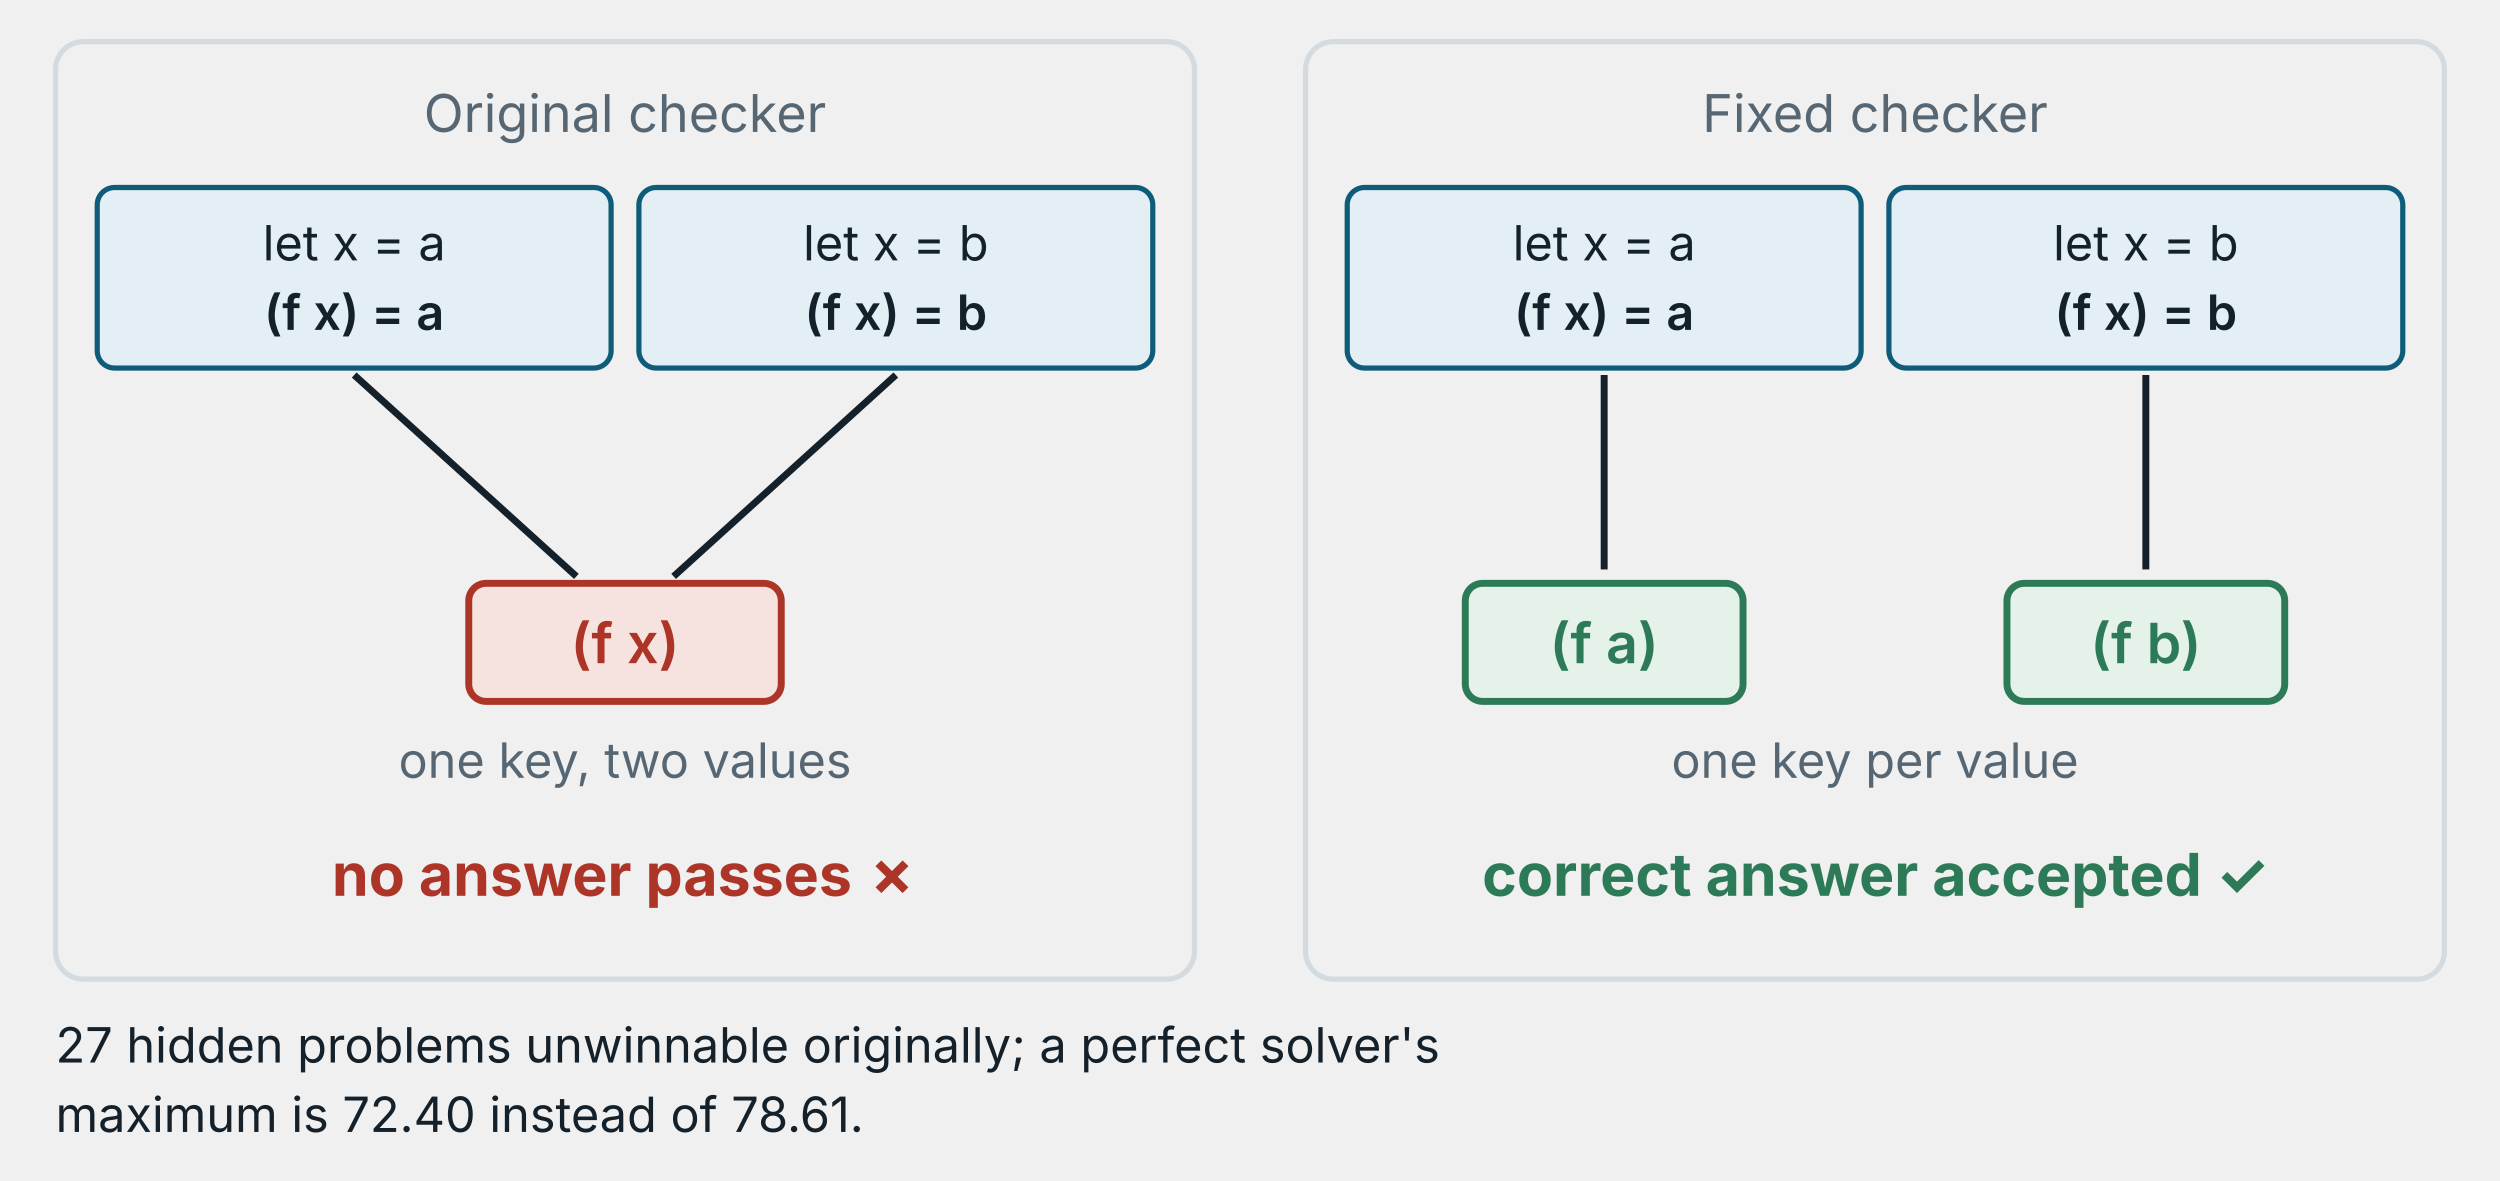
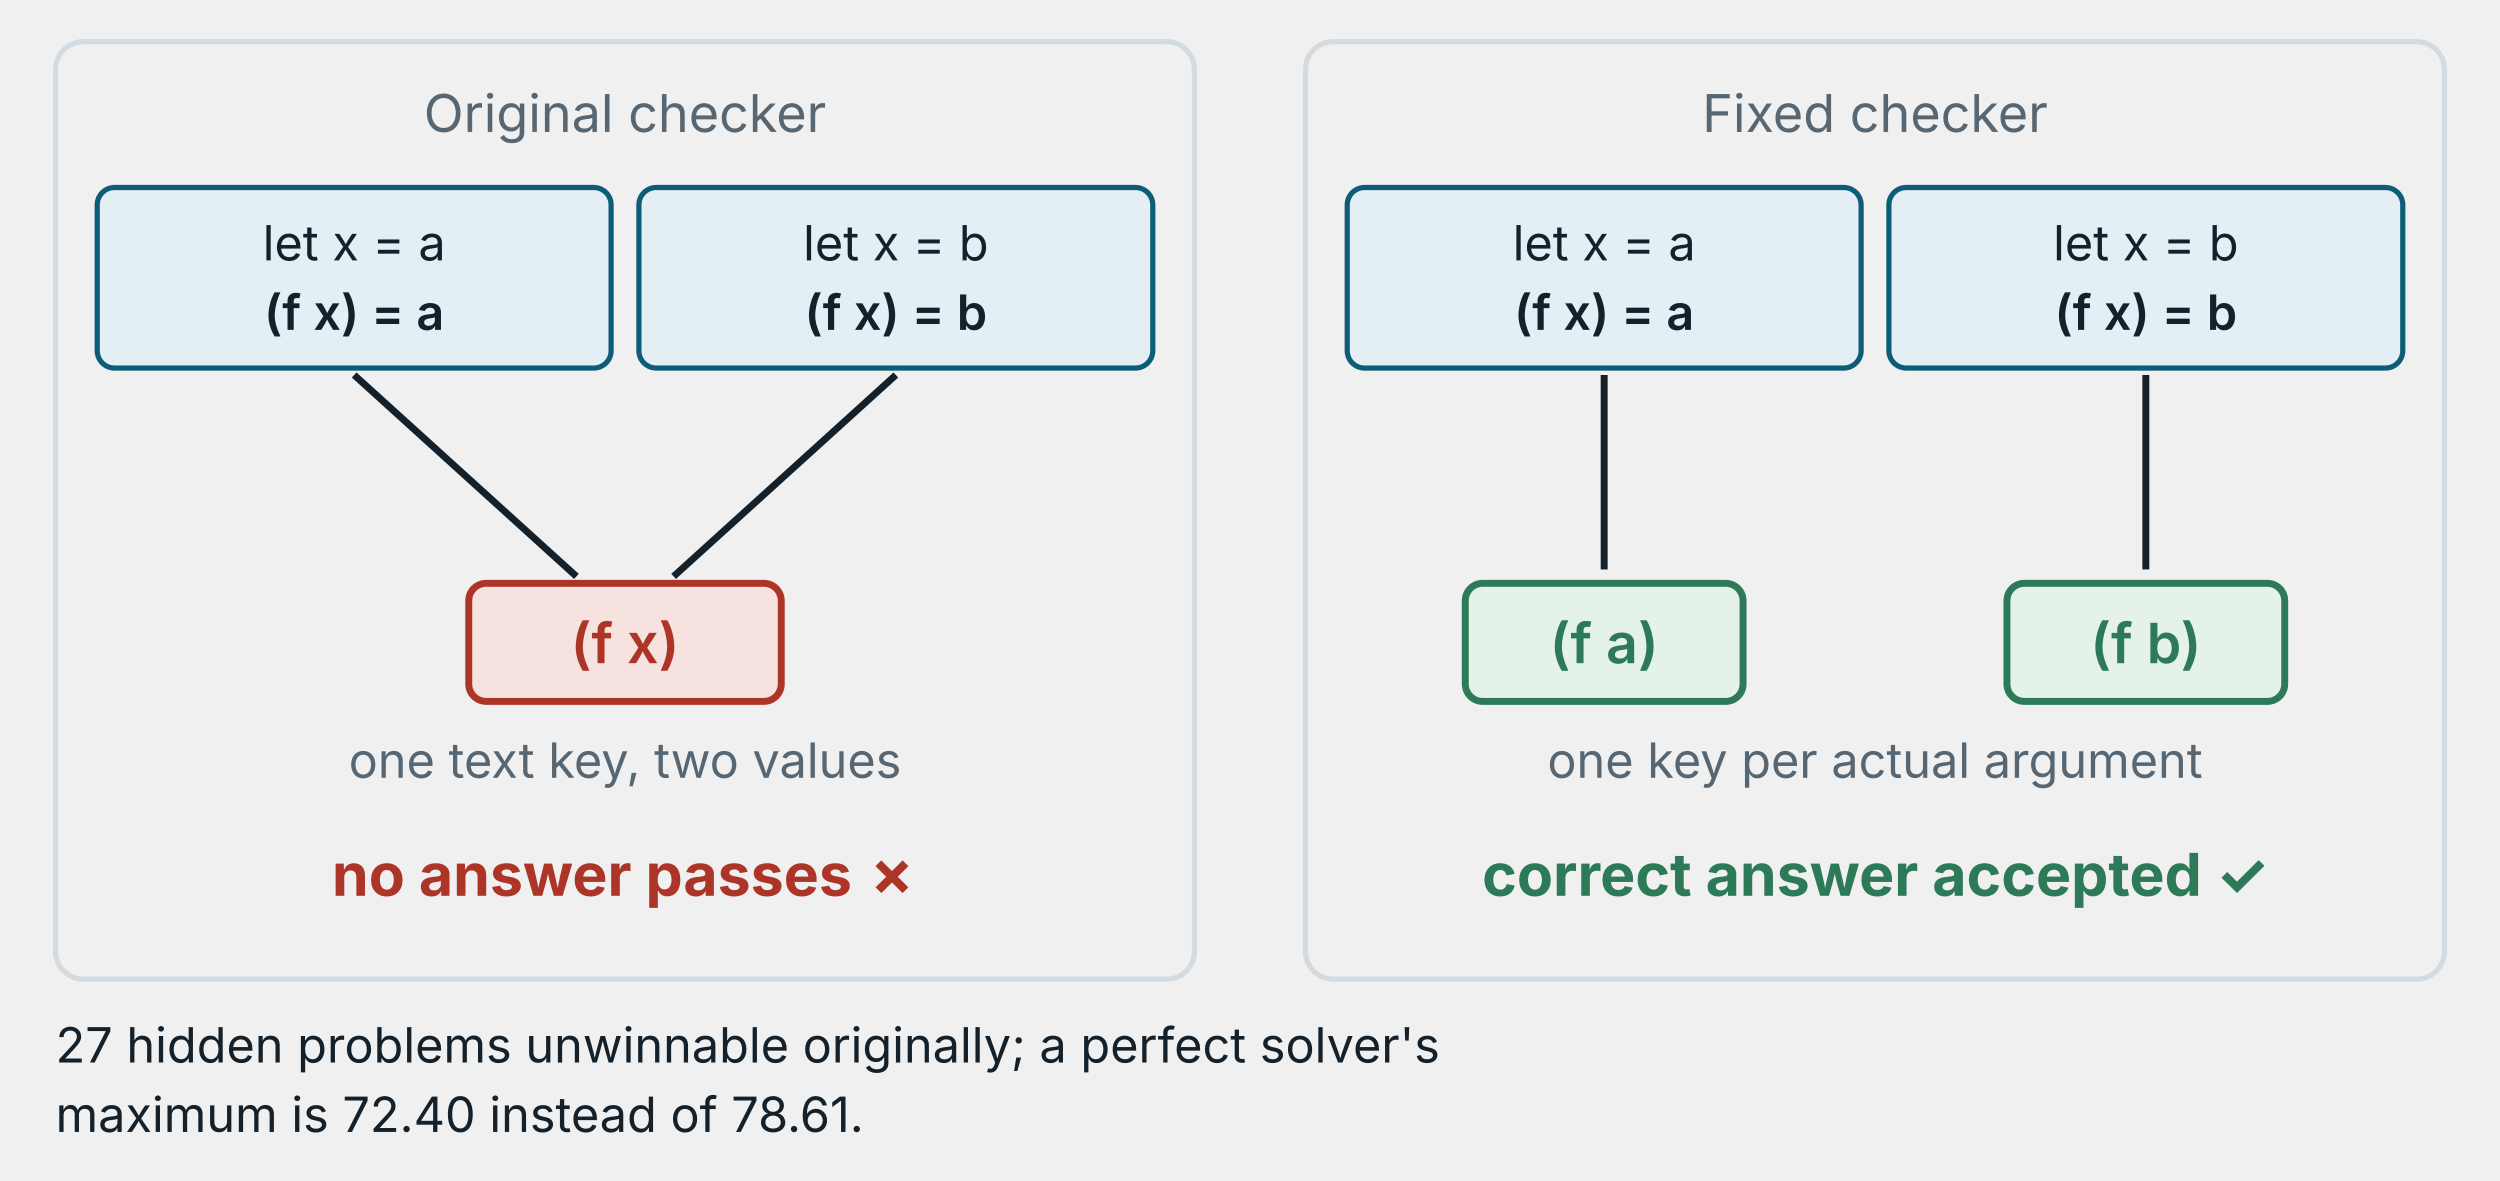
<svg xmlns="http://www.w3.org/2000/svg" viewBox="0 0 720 340" role="img">
  <style>
  .ink{fill:#14212b} .muted{fill:#566773} .rule{stroke:#d3dbe0} .bg{fill:#ffffff}
  .good{fill:#2c7a57} .bad{fill:#ad3528} .warn{fill:#9a6510} .acc{fill:#0f5c78}
  .goodS{stroke:#2c7a57} .badS{stroke:#ad3528} .accS{stroke:#0f5c78} .inkS{stroke:#14212b} .warnS{stroke:#9a6510}
  .goodBg{fill:#e4f2ea} .badBg{fill:#f6e2df} .warnBg{fill:#f6ecda} .accBg{fill:#e3eff4}
  text{font-family:"IBM Plex Sans",system-ui,-apple-system,"Segoe UI",sans-serif}
  @media (prefers-color-scheme: dark){
    .ink{fill:#e2e9ed} .muted{fill:#95a6b1} .rule{stroke:#2a3843} .bg{fill:#152029}
    .good{fill:#6cc79a} .bad{fill:#f08a7c} .warn{fill:#e0a64a} .acc{fill:#6cb6d3}
    .goodS{stroke:#6cc79a} .badS{stroke:#f08a7c} .accS{stroke:#6cb6d3} .inkS{stroke:#e2e9ed} .warnS{stroke:#e0a64a}
    .goodBg{fill:#15302a} .badBg{fill:#3a1f1c} .warnBg{fill:#352a16} .accBg{fill:#16303c}
  }
</style>
  <rect x="16" y="12" width="328" height="270" rx="8" fill="none" class="rule" stroke-width="1.5" />
  <text x="180" y="38" class="muted" font-size="15" text-anchor="middle" font-weight="400">Original checker</text>
  <rect x="28" y="54" width="148" height="52" rx="5" class="accBg" />
  <rect x="28" y="54" width="148" height="52" rx="5" fill="none" class="accS" stroke-width="1.5" />
  <text x="102" y="75" class="ink" font-size="14" text-anchor="middle" font-weight="400">let x = a</text>
  <text x="102" y="95" class="ink" font-size="14" text-anchor="middle" font-weight="600">(f x) = a</text>
  <rect x="184" y="54" width="148" height="52" rx="5" class="accBg" />
  <rect x="184" y="54" width="148" height="52" rx="5" fill="none" class="accS" stroke-width="1.5" />
  <text x="258" y="75" class="ink" font-size="14" text-anchor="middle" font-weight="400">let x = b</text>
  <text x="258" y="95" class="ink" font-size="14" text-anchor="middle" font-weight="600">(f x) = b</text>
  <path d="M102 108 L166 166 M258 108 L194 166" fill="none" class="inkS" stroke-width="2" />
  <rect x="135" y="168" width="90" height="34" rx="5" class="badBg" />
  <rect x="135" y="168" width="90" height="34" rx="5" fill="none" class="badS" stroke-width="2" />
  <text x="180" y="191" class="bad" font-size="16" text-anchor="middle" font-weight="600">(f x)</text>
-   <text x="180" y="224" class="muted" font-size="14" text-anchor="middle" font-weight="400">one key, two values</text>
+   <text x="180" y="224" class="muted" font-size="14" text-anchor="middle" font-weight="400">one text key, two values</text>
  <text x="180" y="258" class="bad" font-size="17" text-anchor="middle" font-weight="700">no answer passes ✗</text>
  <rect x="376" y="12" width="328" height="270" rx="8" fill="none" class="rule" stroke-width="1.5" />
  <text x="540" y="38" class="muted" font-size="15" text-anchor="middle" font-weight="400">Fixed checker</text>
  <rect x="388" y="54" width="148" height="52" rx="5" class="accBg" />
  <rect x="388" y="54" width="148" height="52" rx="5" fill="none" class="accS" stroke-width="1.5" />
  <text x="462" y="75" class="ink" font-size="14" text-anchor="middle" font-weight="400">let x = a</text>
  <text x="462" y="95" class="ink" font-size="14" text-anchor="middle" font-weight="600">(f x) = a</text>
  <rect x="544" y="54" width="148" height="52" rx="5" class="accBg" />
  <rect x="544" y="54" width="148" height="52" rx="5" fill="none" class="accS" stroke-width="1.5" />
  <text x="618" y="75" class="ink" font-size="14" text-anchor="middle" font-weight="400">let x = b</text>
  <text x="618" y="95" class="ink" font-size="14" text-anchor="middle" font-weight="600">(f x) = b</text>
  <path d="M462 108 L462 164" fill="none" class="inkS" stroke-width="2" />
  <rect x="422" y="168" width="80" height="34" rx="5" class="goodBg" />
  <rect x="422" y="168" width="80" height="34" rx="5" fill="none" class="goodS" stroke-width="2" />
  <text x="462" y="191" class="good" font-size="16" text-anchor="middle" font-weight="600">(f a)</text>
  <path d="M618 108 L618 164" fill="none" class="inkS" stroke-width="2" />
  <rect x="578" y="168" width="80" height="34" rx="5" class="goodBg" />
  <rect x="578" y="168" width="80" height="34" rx="5" fill="none" class="goodS" stroke-width="2" />
  <text x="618" y="191" class="good" font-size="16" text-anchor="middle" font-weight="600">(f b)</text>
-   <text x="540" y="224" class="muted" font-size="14" text-anchor="middle" font-weight="400">one key per value</text>
+   <text x="540" y="224" class="muted" font-size="14" text-anchor="middle" font-weight="400">one key per actual argument</text>
  <text x="540" y="258" class="good" font-size="17" text-anchor="middle" font-weight="700">correct answer accepted ✓</text>
  <text x="16" y="306" class="ink" font-size="14" text-anchor="start" font-weight="400">27 hidden problems unwinnable originally; a perfect solver's</text>
  <text x="16" y="326" class="ink" font-size="14" text-anchor="start" font-weight="400">maximum is 72.40 instead of 78.61.</text>
</svg>
